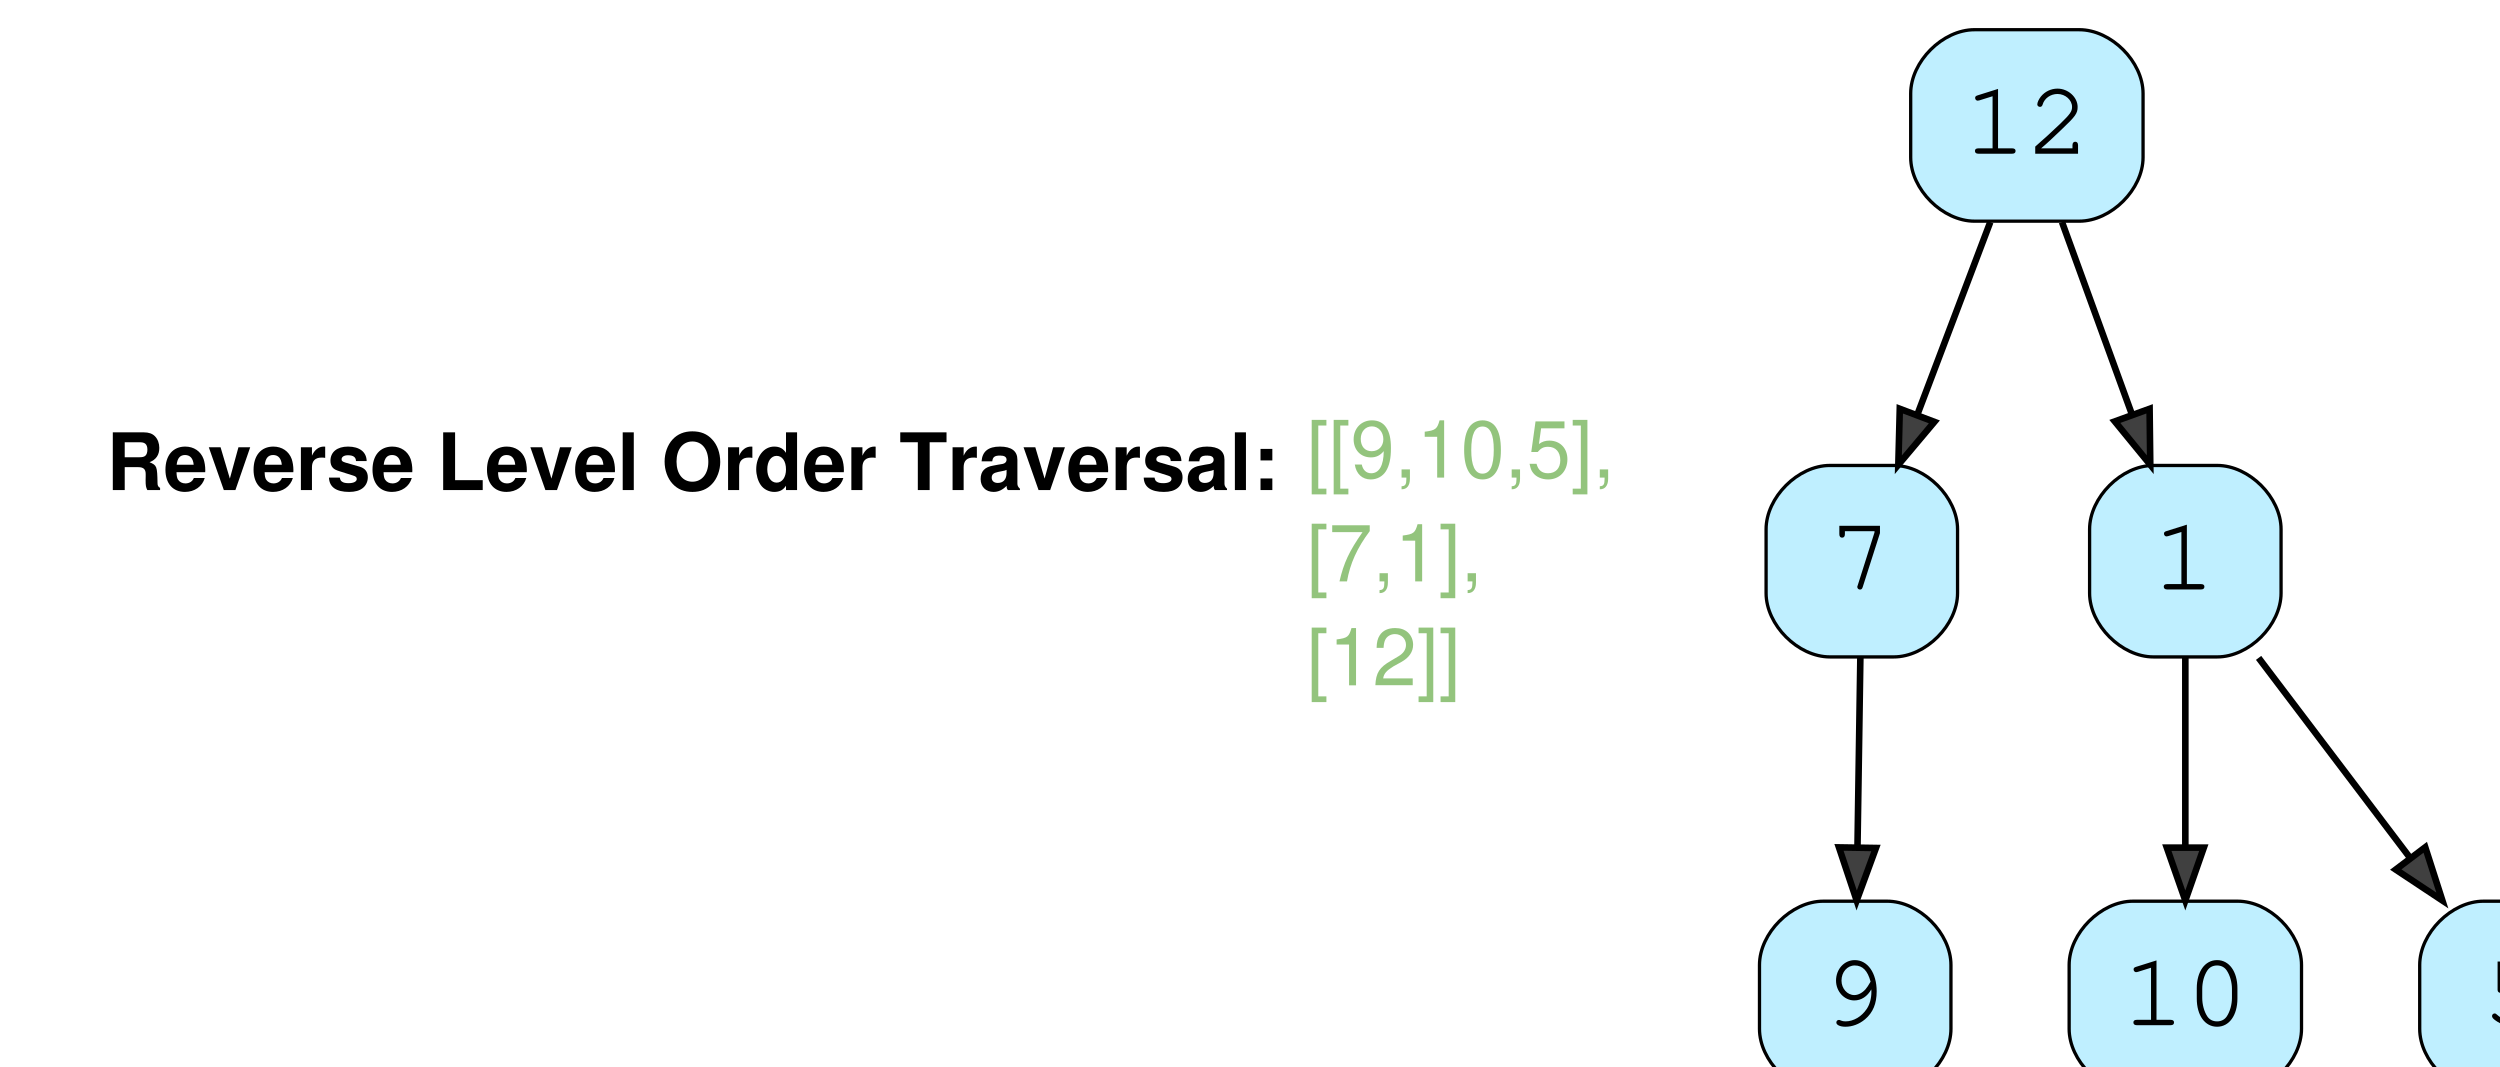
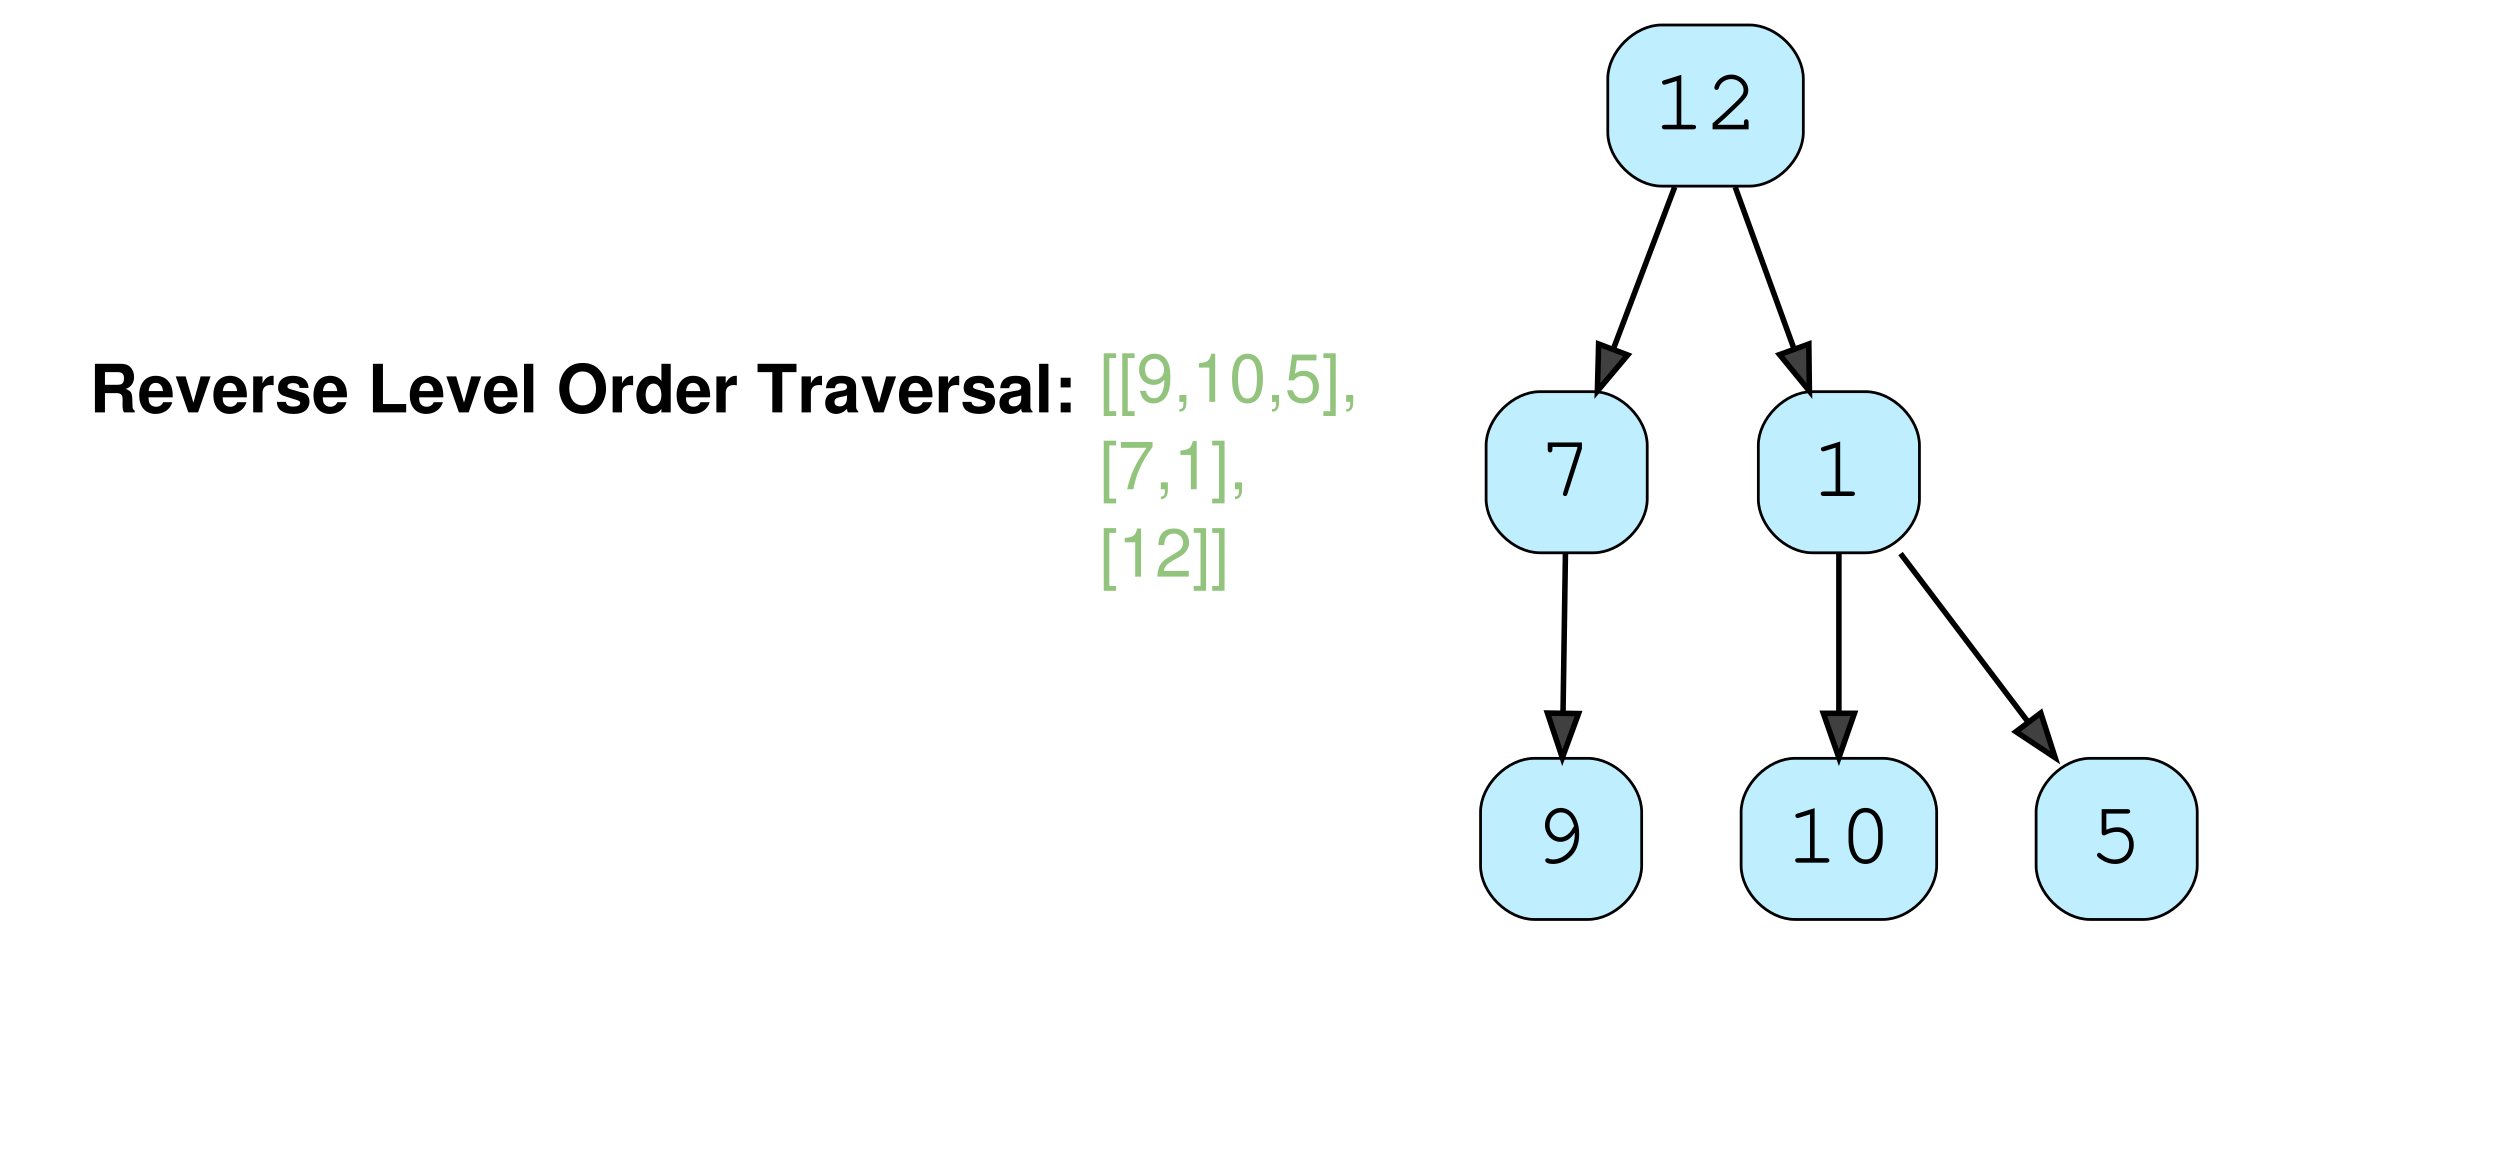
- <svg xmlns="http://www.w3.org/2000/svg" version="1.1" width="600" height="280" viewbox="0 0 600 280" xml:space="preserve" style="width:100%;height:auto">
+ <svg xmlns="http://www.w3.org/2000/svg" version="1.1" width="600" height="280" viewBox="0 0 600 280" xml:space="preserve" style="width:100%;height:auto;background:#fff">
  <defs />
  <g style="stroke:none;stroke-width:1;stroke-dasharray:none;stroke-linecap:butt;stroke-linejoin:miter;stroke-miterlimit:10;fill:none;fill-rule:nonzero;opacity:1" transform="translate(350 0)">
    <path d="M 32.568 -132.5 C 32.568 -132.5 48.432 -132.5 48.432 -132.5 C 53.265 -132.5 58.098 -137.333 58.098 -142.167 C 58.098 -142.167 58.098 -151.833 58.098 -151.833 C 58.098 -156.667 53.265 -161.5 48.432 -161.5 C 48.432 -161.5 32.568 -161.5 32.568 -161.5 C 27.735 -161.5 22.902 -156.667 22.902 -151.833 C 22.902 -151.833 22.902 -142.167 22.902 -142.167 C 22.902 -137.333 27.735 -132.5 32.568 -132.5" style="stroke:#000000;stroke-width:0.5;stroke-dasharray:none;stroke-linecap:butt;stroke-linejoin:miter;stroke-miterlimit:10;fill:#bfefff;fill-rule:nonzero;opacity:1" transform=" matrix(1.333333 0 0 1.333333 5.333333 221.3333) " stroke-linecap="round" />
    <g transform=" matrix(1.333333 0 0 1.333333 5.333333 221.3333) ">
      <text font-family="Courier,monospace" font-size="16" font-weight="normal" style="stroke:none;stroke-width:1;stroke-dasharray:none;stroke-linecap:butt;stroke-linejoin:miter;stroke-miterlimit:10;fill:#000000;fill-rule:nonzero;opacity:1">
        <tspan x="30.9" y="-142.72" fill="#000000">12</tspan>
      </text>
    </g>
    <path d="M 10.667 -66.5 C 10.667 -66.5 20.333 -66.5 20.333 -66.5 C 25.167 -66.5 30 -71.333 30 -76.167 C 30 -76.167 30 -85.833 30 -85.833 C 30 -90.667 25.167 -95.5 20.333 -95.5 C 20.333 -95.5 10.667 -95.5 10.667 -95.5 C 5.833 -95.5 1 -90.667 1 -85.833 C 1 -85.833 1 -76.167 1 -76.167 C 1 -71.333 5.833 -66.5 10.667 -66.5" style="stroke:#000000;stroke-width:0.5;stroke-dasharray:none;stroke-linecap:butt;stroke-linejoin:miter;stroke-miterlimit:10;fill:#bfefff;fill-rule:nonzero;opacity:1" transform=" matrix(1.333333 0 0 1.333333 5.333333 221.3333) " stroke-linecap="round" />
    <g transform=" matrix(1.333333 0 0 1.333333 5.333333 221.3333) ">
      <text font-family="Courier,monospace" font-size="16" font-weight="normal" style="stroke:none;stroke-width:1;stroke-dasharray:none;stroke-linecap:butt;stroke-linejoin:miter;stroke-miterlimit:10;fill:#000000;fill-rule:nonzero;opacity:1">
        <tspan x="10.5" y="-76.72" fill="#000000">7</tspan>
      </text>
    </g>
    <path d="M 34.952 -132.352 C 31.715 -123.808 27.567 -112.856 23.933 -103.263" style="stroke:#000000;stroke-width:1;stroke-dasharray:none;stroke-linecap:butt;stroke-linejoin:miter;stroke-miterlimit:10;fill:none;fill-rule:nonzero;opacity:1" transform=" matrix(1.333333 0 0 1.333333 5.333333 221.3333) " stroke-linecap="round" />
    <polygon points="26.49,-102.1 21.03,-95.61 21.25,-104.08 26.49,-102.1 " style="stroke:#000000;stroke-width:1;stroke-dasharray:none;stroke-linecap:butt;stroke-linejoin:miter;stroke-miterlimit:10;fill:#404040;fill-rule:nonzero;opacity:1" transform="  matrix(1.333333 0 0 1.333333 5.333333 221.3333) " />
    <path d="M 59.667 -66.5 C 59.667 -66.5 69.333 -66.5 69.333 -66.5 C 74.167 -66.5 79 -71.333 79 -76.167 C 79 -76.167 79 -85.833 79 -85.833 C 79 -90.667 74.167 -95.5 69.333 -95.5 C 69.333 -95.5 59.667 -95.5 59.667 -95.5 C 54.833 -95.5 50 -90.667 50 -85.833 C 50 -85.833 50 -76.167 50 -76.167 C 50 -71.333 54.833 -66.5 59.667 -66.5" style="stroke:#000000;stroke-width:0.5;stroke-dasharray:none;stroke-linecap:butt;stroke-linejoin:miter;stroke-miterlimit:10;fill:#bfefff;fill-rule:nonzero;opacity:1" transform=" matrix(1.333333 0 0 1.333333 5.333333 221.3333) " stroke-linecap="round" />
    <g transform=" matrix(1.333333 0 0 1.333333 5.333333 221.3333) ">
      <text font-family="Courier,monospace" font-size="16" font-weight="normal" style="stroke:none;stroke-width:1;stroke-dasharray:none;stroke-linecap:butt;stroke-linejoin:miter;stroke-miterlimit:10;fill:#000000;fill-rule:nonzero;opacity:1">
        <tspan x="59.5" y="-76.72" fill="#000000">1</tspan>
      </text>
    </g>
    <path d="M 45.826 -132.352 C 48.934 -123.808 52.916 -112.856 56.404 -103.263" style="stroke:#000000;stroke-width:1;stroke-dasharray:none;stroke-linecap:butt;stroke-linejoin:miter;stroke-miterlimit:10;fill:none;fill-rule:nonzero;opacity:1" transform=" matrix(1.333333 0 0 1.333333 5.333333 221.3333) " stroke-linecap="round" />
    <polygon points="59.09,-104.08 59.19,-95.61 53.82,-102.17 59.09,-104.08 " style="stroke:#000000;stroke-width:1;stroke-dasharray:none;stroke-linecap:butt;stroke-linejoin:miter;stroke-miterlimit:10;fill:#404040;fill-rule:nonzero;opacity:1" transform="  matrix(1.333333 0 0 1.333333 5.333333 221.3333) " />
    <path d="M 9.667 -0.5 C 9.667 -0.5 19.333 -0.5 19.333 -0.5 C 24.167 -0.5 29 -5.333 29 -10.167 C 29 -10.167 29 -19.833 29 -19.833 C 29 -24.667 24.167 -29.5 19.333 -29.5 C 19.333 -29.5 9.667 -29.5 9.667 -29.5 C 4.833 -29.5 0 -24.667 0 -19.833 C 0 -19.833 0 -10.167 0 -10.167 C 0 -5.333 4.833 -0.5 9.667 -0.5" style="stroke:#000000;stroke-width:0.5;stroke-dasharray:none;stroke-linecap:butt;stroke-linejoin:miter;stroke-miterlimit:10;fill:#bfefff;fill-rule:nonzero;opacity:1" transform=" matrix(1.333333 0 0 1.333333 5.333333 221.3333) " stroke-linecap="round" />
    <g transform=" matrix(1.333333 0 0 1.333333 5.333333 221.3333) ">
      <text font-family="Courier,monospace" font-size="16" font-weight="normal" style="stroke:none;stroke-width:1;stroke-dasharray:none;stroke-linecap:butt;stroke-linejoin:miter;stroke-miterlimit:10;fill:#000000;fill-rule:nonzero;opacity:1">
        <tspan x="9.5" y="-10.72" fill="#000000">9</tspan>
      </text>
    </g>
    <path d="M 15.278 -66.353 C 15.151 -57.979 14.989 -47.293 14.846 -37.84" style="stroke:#000000;stroke-width:1;stroke-dasharray:none;stroke-linecap:butt;stroke-linejoin:miter;stroke-miterlimit:10;fill:none;fill-rule:nonzero;opacity:1" transform=" matrix(1.333333 0 0 1.333333 5.333333 221.3333) " stroke-linecap="round" />
    <polygon points="17.64,-37.56 14.72,-29.61 12.04,-37.65 17.64,-37.56 " style="stroke:#000000;stroke-width:1;stroke-dasharray:none;stroke-linecap:butt;stroke-linejoin:miter;stroke-miterlimit:10;fill:#404040;fill-rule:nonzero;opacity:1" transform="  matrix(1.333333 0 0 1.333333 5.333333 221.3333) " />
    <path d="M 56.568 -0.5 C 56.568 -0.5 72.432 -0.5 72.432 -0.5 C 77.265 -0.5 82.098 -5.333 82.098 -10.167 C 82.098 -10.167 82.098 -19.833 82.098 -19.833 C 82.098 -24.667 77.265 -29.5 72.432 -29.5 C 72.432 -29.5 56.568 -29.5 56.568 -29.5 C 51.735 -29.5 46.902 -24.667 46.902 -19.833 C 46.902 -19.833 46.902 -10.167 46.902 -10.167 C 46.902 -5.333 51.735 -0.5 56.568 -0.5" style="stroke:#000000;stroke-width:0.5;stroke-dasharray:none;stroke-linecap:butt;stroke-linejoin:miter;stroke-miterlimit:10;fill:#bfefff;fill-rule:nonzero;opacity:1" transform=" matrix(1.333333 0 0 1.333333 5.333333 221.3333) " stroke-linecap="round" />
    <g transform=" matrix(1.333333 0 0 1.333333 5.333333 221.3333) ">
      <text font-family="Courier,monospace" font-size="16" font-weight="normal" style="stroke:none;stroke-width:1;stroke-dasharray:none;stroke-linecap:butt;stroke-linejoin:miter;stroke-miterlimit:10;fill:#000000;fill-rule:nonzero;opacity:1">
        <tspan x="54.9" y="-10.72" fill="#000000">10</tspan>
      </text>
    </g>
    <path d="M 64.5 -66.353 C 64.5 -57.979 64.5 -47.293 64.5 -37.84" style="stroke:#000000;stroke-width:1;stroke-dasharray:none;stroke-linecap:butt;stroke-linejoin:miter;stroke-miterlimit:10;fill:none;fill-rule:nonzero;opacity:1" transform=" matrix(1.333333 0 0 1.333333 5.333333 221.3333) " stroke-linecap="round" />
    <polygon points="67.3,-37.61 64.5,-29.61 61.7,-37.61 67.3,-37.61 " style="stroke:#000000;stroke-width:1;stroke-dasharray:none;stroke-linecap:butt;stroke-linejoin:miter;stroke-miterlimit:10;fill:#404040;fill-rule:nonzero;opacity:1" transform="  matrix(1.333333 0 0 1.333333 5.333333 221.3333) " />
    <path d="M 109.667 -0.5 C 109.667 -0.5 119.333 -0.5 119.333 -0.5 C 124.167 -0.5 129 -5.333 129 -10.167 C 129 -10.167 129 -19.833 129 -19.833 C 129 -24.667 124.167 -29.5 119.333 -29.5 C 119.333 -29.5 109.667 -29.5 109.667 -29.5 C 104.833 -29.5 100 -24.667 100 -19.833 C 100 -19.833 100 -10.167 100 -10.167 C 100 -5.333 104.833 -0.5 109.667 -0.5" style="stroke:#000000;stroke-width:0.5;stroke-dasharray:none;stroke-linecap:butt;stroke-linejoin:miter;stroke-miterlimit:10;fill:#bfefff;fill-rule:nonzero;opacity:1" transform=" matrix(1.333333 0 0 1.333333 5.333333 221.3333) " stroke-linecap="round" />
    <g transform=" matrix(1.333333 0 0 1.333333 5.333333 221.3333) ">
      <text font-family="Courier,monospace" font-size="16" font-weight="normal" style="stroke:none;stroke-width:1;stroke-dasharray:none;stroke-linecap:butt;stroke-linejoin:miter;stroke-miterlimit:10;fill:#000000;fill-rule:nonzero;opacity:1">
        <tspan x="109.5" y="-10.72" fill="#000000">5</tspan>
      </text>
    </g>
    <path d="M 75.597 -66.353 C 82.329 -57.466 91.034 -45.976 98.501 -36.118" style="stroke:#000000;stroke-width:1;stroke-dasharray:none;stroke-linecap:butt;stroke-linejoin:miter;stroke-miterlimit:10;fill:none;fill-rule:nonzero;opacity:1" transform=" matrix(1.333333 0 0 1.333333 5.333333 221.3333) " stroke-linecap="round" />
    <polygon points="100.84,-37.67 103.43,-29.61 96.37,-34.29 100.84,-37.67 " style="stroke:#000000;stroke-width:1;stroke-dasharray:none;stroke-linecap:butt;stroke-linejoin:miter;stroke-miterlimit:10;fill:#404040;fill-rule:nonzero;opacity:1" transform="  matrix(1.333333 0 0 1.333333 5.333333 221.3333) " />
  </g>
  <g transform="translate(295 113.83)">
    <text font-family="helvetica" font-size="16" font-weight="normal" style="stroke:none;stroke-width:1;stroke-dasharray:none;stroke-linecap:butt;stroke-linejoin:miter;stroke-miterlimit:10;fill:#000000;fill-rule:nonzero;opacity:1">
      <tspan x="-31.13" y="-17.38" style="stroke:none;stroke-width:0;stroke-dasharray:none;stroke-linecap:butt;stroke-linejoin:miter;stroke-miterlimit:4;fill:#93c47d;opacity:1">[</tspan>
      <tspan x="-26.69" y="-17.38" style="stroke:none;stroke-width:0;stroke-dasharray:none;stroke-linecap:butt;stroke-linejoin:miter;stroke-miterlimit:4;fill:#93c47d;opacity:1">[</tspan>
      <tspan x="-22.24" y="-17.38" style="stroke:none;stroke-width:0;stroke-dasharray:none;stroke-linecap:butt;stroke-linejoin:miter;stroke-miterlimit:4;fill:#93c47d;opacity:1">9</tspan>
      <tspan x="-13.34" y="-17.38" style="stroke:none;stroke-width:0;stroke-dasharray:none;stroke-linecap:butt;stroke-linejoin:miter;stroke-miterlimit:4;fill:#93c47d;opacity:1">,</tspan>
      <tspan x="-8.9" y="-17.38" style="stroke:none;stroke-width:0;stroke-dasharray:none;stroke-linecap:butt;stroke-linejoin:miter;stroke-miterlimit:4;fill:#93c47d;opacity:1">1</tspan>
      <tspan x="0" y="-17.38" style="stroke:none;stroke-width:0;stroke-dasharray:none;stroke-linecap:butt;stroke-linejoin:miter;stroke-miterlimit:4;fill:#93c47d;opacity:1">0</tspan>
      <tspan x="8.9" y="-17.38" style="stroke:none;stroke-width:0;stroke-dasharray:none;stroke-linecap:butt;stroke-linejoin:miter;stroke-miterlimit:4;fill:#93c47d;opacity:1">,</tspan>
      <tspan x="13.34" y="-17.38" font-family="helvetica" font-size="16" font-weight="normal" style="stroke:none;stroke-width:0;stroke-dasharray:none;stroke-linecap:butt;stroke-linejoin:miter;stroke-miterlimit:4;fill:#93c47d;opacity:1">5</tspan>
      <tspan x="22.24" y="-17.38" font-family="helvetica" font-size="16" font-weight="normal" style="stroke:none;stroke-width:0;stroke-dasharray:none;stroke-linecap:butt;stroke-linejoin:miter;stroke-miterlimit:4;fill:#93c47d;opacity:1">]</tspan>
      <tspan x="26.69" y="-17.38" font-family="helvetica" font-size="16" font-weight="normal" style="stroke:none;stroke-width:0;stroke-dasharray:none;stroke-linecap:butt;stroke-linejoin:miter;stroke-miterlimit:4;fill:#93c47d;opacity:1">,</tspan>
      <tspan x="-31.13" y="3.59" style="stroke:none;stroke-width:0;stroke-dasharray:none;stroke-linecap:butt;stroke-linejoin:miter;stroke-miterlimit:4;fill:#93c47d;opacity:1">[</tspan>
      <tspan x="-26.69" y="3.59" style="stroke:none;stroke-width:0;stroke-dasharray:none;stroke-linecap:butt;stroke-linejoin:miter;stroke-miterlimit:4;fill:#93c47d;opacity:1">7</tspan>
      <tspan x="-17.79" y="3.59" style="stroke:none;stroke-width:0;stroke-dasharray:none;stroke-linecap:butt;stroke-linejoin:miter;stroke-miterlimit:4;fill:#93c47d;opacity:1">,</tspan>
      <tspan x="-13.34" y="3.59" font-family="helvetica" font-size="16" font-weight="normal" style="stroke:none;stroke-width:0;stroke-dasharray:none;stroke-linecap:butt;stroke-linejoin:miter;stroke-miterlimit:4;fill:#93c47d;opacity:1">1</tspan>
      <tspan x="-4.45" y="3.59" font-family="helvetica" font-size="16" font-weight="normal" style="stroke:none;stroke-width:0;stroke-dasharray:none;stroke-linecap:butt;stroke-linejoin:miter;stroke-miterlimit:4;fill:#93c47d;opacity:1">]</tspan>
      <tspan x="0" y="3.59" font-family="helvetica" font-size="16" font-weight="normal" style="stroke:none;stroke-width:0;stroke-dasharray:none;stroke-linecap:butt;stroke-linejoin:miter;stroke-miterlimit:4;fill:#93c47d;opacity:1">,</tspan>
      <tspan x="-31.13" y="24.57" style="stroke:none;stroke-width:0;stroke-dasharray:none;stroke-linecap:butt;stroke-linejoin:miter;stroke-miterlimit:4;fill:#93c47d;opacity:1">[</tspan>
      <tspan x="-26.69" y="24.57" style="stroke:none;stroke-width:0;stroke-dasharray:none;stroke-linecap:butt;stroke-linejoin:miter;stroke-miterlimit:4;fill:#93c47d;opacity:1">1</tspan>
      <tspan x="-17.79" y="24.57" font-family="helvetica" font-size="16" font-weight="normal" style="stroke:none;stroke-width:0;stroke-dasharray:none;stroke-linecap:butt;stroke-linejoin:miter;stroke-miterlimit:4;fill:#93c47d;opacity:1">2</tspan>
      <tspan x="-8.89" y="24.57" font-family="helvetica" font-size="16" font-weight="normal" style="stroke:none;stroke-width:0;stroke-dasharray:none;stroke-linecap:butt;stroke-linejoin:miter;stroke-miterlimit:4;fill:#93c47d;opacity:1">]</tspan>
      <tspan x="-4.45" y="24.57" font-family="helvetica" font-size="16" font-weight="normal" style="stroke:none;stroke-width:0;stroke-dasharray:none;stroke-linecap:butt;stroke-linejoin:miter;stroke-miterlimit:4;fill:#93c47d;opacity:1">]</tspan>
    </text>
  </g>
  <g transform="translate(139.79 95.38)">
    <text font-family="helvetica" font-size="16" font-weight="normal" style="stroke:none;stroke-width:1;stroke-dasharray:none;stroke-linecap:butt;stroke-linejoin:miter;stroke-miterlimit:10;fill:#000000;fill-rule:nonzero;opacity:1">
      <tspan x="-118.29" y="3.59" font-family="helvetica" font-size="16" font-weight="bold" style="stroke:none;stroke-width:0;stroke-dasharray:none;stroke-linecap:butt;stroke-linejoin:miter;stroke-miterlimit:4;fill:#000000;opacity:1">R</tspan>
      <tspan x="-106.74" y="3.59" font-family="helvetica" font-size="16" font-weight="bold" style="stroke:none;stroke-width:0;stroke-dasharray:none;stroke-linecap:butt;stroke-linejoin:miter;stroke-miterlimit:4;fill:#000000;opacity:1">e</tspan>
      <tspan x="-97.84" y="3.59" font-family="helvetica" font-size="16" font-weight="bold" style="stroke:none;stroke-width:0;stroke-dasharray:none;stroke-linecap:butt;stroke-linejoin:miter;stroke-miterlimit:4;fill:#000000;opacity:1">v</tspan>
      <tspan x="-88.94" y="3.59" font-family="helvetica" font-size="16" font-weight="bold" style="stroke:none;stroke-width:0;stroke-dasharray:none;stroke-linecap:butt;stroke-linejoin:miter;stroke-miterlimit:4;fill:#000000;opacity:1">e</tspan>
      <tspan x="-80.04" y="3.59" font-family="helvetica" font-size="16" font-weight="bold" style="stroke:none;stroke-width:0;stroke-dasharray:none;stroke-linecap:butt;stroke-linejoin:miter;stroke-miterlimit:4;fill:#000000;opacity:1">r</tspan>
      <tspan x="-73.82" y="3.59" font-family="helvetica" font-size="16" font-weight="bold" style="stroke:none;stroke-width:0;stroke-dasharray:none;stroke-linecap:butt;stroke-linejoin:miter;stroke-miterlimit:4;fill:#000000;opacity:1">s</tspan>
      <tspan x="-64.92" y="3.59" font-family="helvetica" font-size="16" font-weight="bold" style="stroke:none;stroke-width:0;stroke-dasharray:none;stroke-linecap:butt;stroke-linejoin:miter;stroke-miterlimit:4;fill:#000000;opacity:1">e</tspan>
      <tspan x="-56.02" y="3.59" font-family="helvetica" font-size="16" font-weight="bold" style="stroke:none;stroke-width:0;stroke-dasharray:none;stroke-linecap:butt;stroke-linejoin:miter;stroke-miterlimit:4;fill:#000000;opacity:1"> </tspan>
      <tspan x="-51.57" y="3.59" font-family="helvetica" font-size="16" font-weight="bold" style="stroke:none;stroke-width:0;stroke-dasharray:none;stroke-linecap:butt;stroke-linejoin:miter;stroke-miterlimit:4;fill:#000000;opacity:1">L</tspan>
      <tspan x="-41.8" y="3.59" font-family="helvetica" font-size="16" font-weight="bold" style="stroke:none;stroke-width:0;stroke-dasharray:none;stroke-linecap:butt;stroke-linejoin:miter;stroke-miterlimit:4;fill:#000000;opacity:1">e</tspan>
      <tspan x="-32.9" y="3.59" font-family="helvetica" font-size="16" font-weight="bold" style="stroke:none;stroke-width:0;stroke-dasharray:none;stroke-linecap:butt;stroke-linejoin:miter;stroke-miterlimit:4;fill:#000000;opacity:1">v</tspan>
      <tspan x="-24" y="3.59" font-family="helvetica" font-size="16" font-weight="bold" style="stroke:none;stroke-width:0;stroke-dasharray:none;stroke-linecap:butt;stroke-linejoin:miter;stroke-miterlimit:4;fill:#000000;opacity:1">e</tspan>
      <tspan x="-15.11" y="3.59" font-family="helvetica" font-size="16" font-weight="bold" style="stroke:none;stroke-width:0;stroke-dasharray:none;stroke-linecap:butt;stroke-linejoin:miter;stroke-miterlimit:4;fill:#000000;opacity:1">l</tspan>
      <tspan x="-10.66" y="3.59" font-family="helvetica" font-size="16" font-weight="bold" style="stroke:none;stroke-width:0;stroke-dasharray:none;stroke-linecap:butt;stroke-linejoin:miter;stroke-miterlimit:4;fill:#000000;opacity:1"> </tspan>
      <tspan x="-6.21" y="3.59" font-family="helvetica" font-size="16" font-weight="bold" style="stroke:none;stroke-width:0;stroke-dasharray:none;stroke-linecap:butt;stroke-linejoin:miter;stroke-miterlimit:4;fill:#000000;opacity:1">O</tspan>
      <tspan x="6.23" y="3.59" font-family="helvetica" font-size="16" font-weight="bold" style="stroke:none;stroke-width:0;stroke-dasharray:none;stroke-linecap:butt;stroke-linejoin:miter;stroke-miterlimit:4;fill:#000000;opacity:1">r</tspan>
      <tspan x="12.46" y="3.59" font-family="helvetica" font-size="16" font-weight="bold" style="stroke:none;stroke-width:0;stroke-dasharray:none;stroke-linecap:butt;stroke-linejoin:miter;stroke-miterlimit:4;fill:#000000;opacity:1">d</tspan>
      <tspan x="22.23" y="3.59" font-family="helvetica" font-size="16" font-weight="bold" style="stroke:none;stroke-width:0;stroke-dasharray:none;stroke-linecap:butt;stroke-linejoin:miter;stroke-miterlimit:4;fill:#000000;opacity:1">e</tspan>
      <tspan x="31.13" y="3.59" font-family="helvetica" font-size="16" font-weight="bold" style="stroke:none;stroke-width:0;stroke-dasharray:none;stroke-linecap:butt;stroke-linejoin:miter;stroke-miterlimit:4;fill:#000000;opacity:1">r</tspan>
      <tspan x="37.36" y="3.59" font-family="helvetica" font-size="16" font-weight="bold" style="stroke:none;stroke-width:0;stroke-dasharray:none;stroke-linecap:butt;stroke-linejoin:miter;stroke-miterlimit:4;fill:#000000;opacity:1"> </tspan>
      <tspan x="41.8" y="3.59" font-family="helvetica" font-size="16" font-weight="bold" style="stroke:none;stroke-width:0;stroke-dasharray:none;stroke-linecap:butt;stroke-linejoin:miter;stroke-miterlimit:4;fill:#000000;opacity:1">T</tspan>
      <tspan x="51.57" y="3.59" font-family="helvetica" font-size="16" font-weight="bold" style="stroke:none;stroke-width:0;stroke-dasharray:none;stroke-linecap:butt;stroke-linejoin:miter;stroke-miterlimit:4;fill:#000000;opacity:1">r</tspan>
      <tspan x="57.8" y="3.59" font-family="helvetica" font-size="16" font-weight="bold" style="stroke:none;stroke-width:0;stroke-dasharray:none;stroke-linecap:butt;stroke-linejoin:miter;stroke-miterlimit:4;fill:#000000;opacity:1">a</tspan>
      <tspan x="66.7" y="3.59" font-family="helvetica" font-size="16" font-weight="bold" style="stroke:none;stroke-width:0;stroke-dasharray:none;stroke-linecap:butt;stroke-linejoin:miter;stroke-miterlimit:4;fill:#000000;opacity:1">v</tspan>
      <tspan x="75.6" y="3.59" font-family="helvetica" font-size="16" font-weight="bold" style="stroke:none;stroke-width:0;stroke-dasharray:none;stroke-linecap:butt;stroke-linejoin:miter;stroke-miterlimit:4;fill:#000000;opacity:1">e</tspan>
      <tspan x="84.5" y="3.59" font-family="helvetica" font-size="16" font-weight="bold" style="stroke:none;stroke-width:0;stroke-dasharray:none;stroke-linecap:butt;stroke-linejoin:miter;stroke-miterlimit:4;fill:#000000;opacity:1">r</tspan>
      <tspan x="90.72" y="3.59" font-family="helvetica" font-size="16" font-weight="bold" style="stroke:none;stroke-width:0;stroke-dasharray:none;stroke-linecap:butt;stroke-linejoin:miter;stroke-miterlimit:4;fill:#000000;opacity:1">s</tspan>
      <tspan x="99.62" y="3.59" font-family="helvetica" font-size="16" font-weight="bold" style="stroke:none;stroke-width:0;stroke-dasharray:none;stroke-linecap:butt;stroke-linejoin:miter;stroke-miterlimit:4;fill:#000000;opacity:1">a</tspan>
      <tspan x="108.52" y="3.59" font-family="helvetica" font-size="16" font-weight="bold" style="stroke:none;stroke-width:0;stroke-dasharray:none;stroke-linecap:butt;stroke-linejoin:miter;stroke-miterlimit:4;fill:#000000;opacity:1">l</tspan>
      <tspan x="112.96" y="3.59" font-family="helvetica" font-size="16" font-weight="bold" style="stroke:none;stroke-width:0;stroke-dasharray:none;stroke-linecap:butt;stroke-linejoin:miter;stroke-miterlimit:4;fill:#000000;opacity:1">:</tspan>
    </text>
  </g>
</svg>
